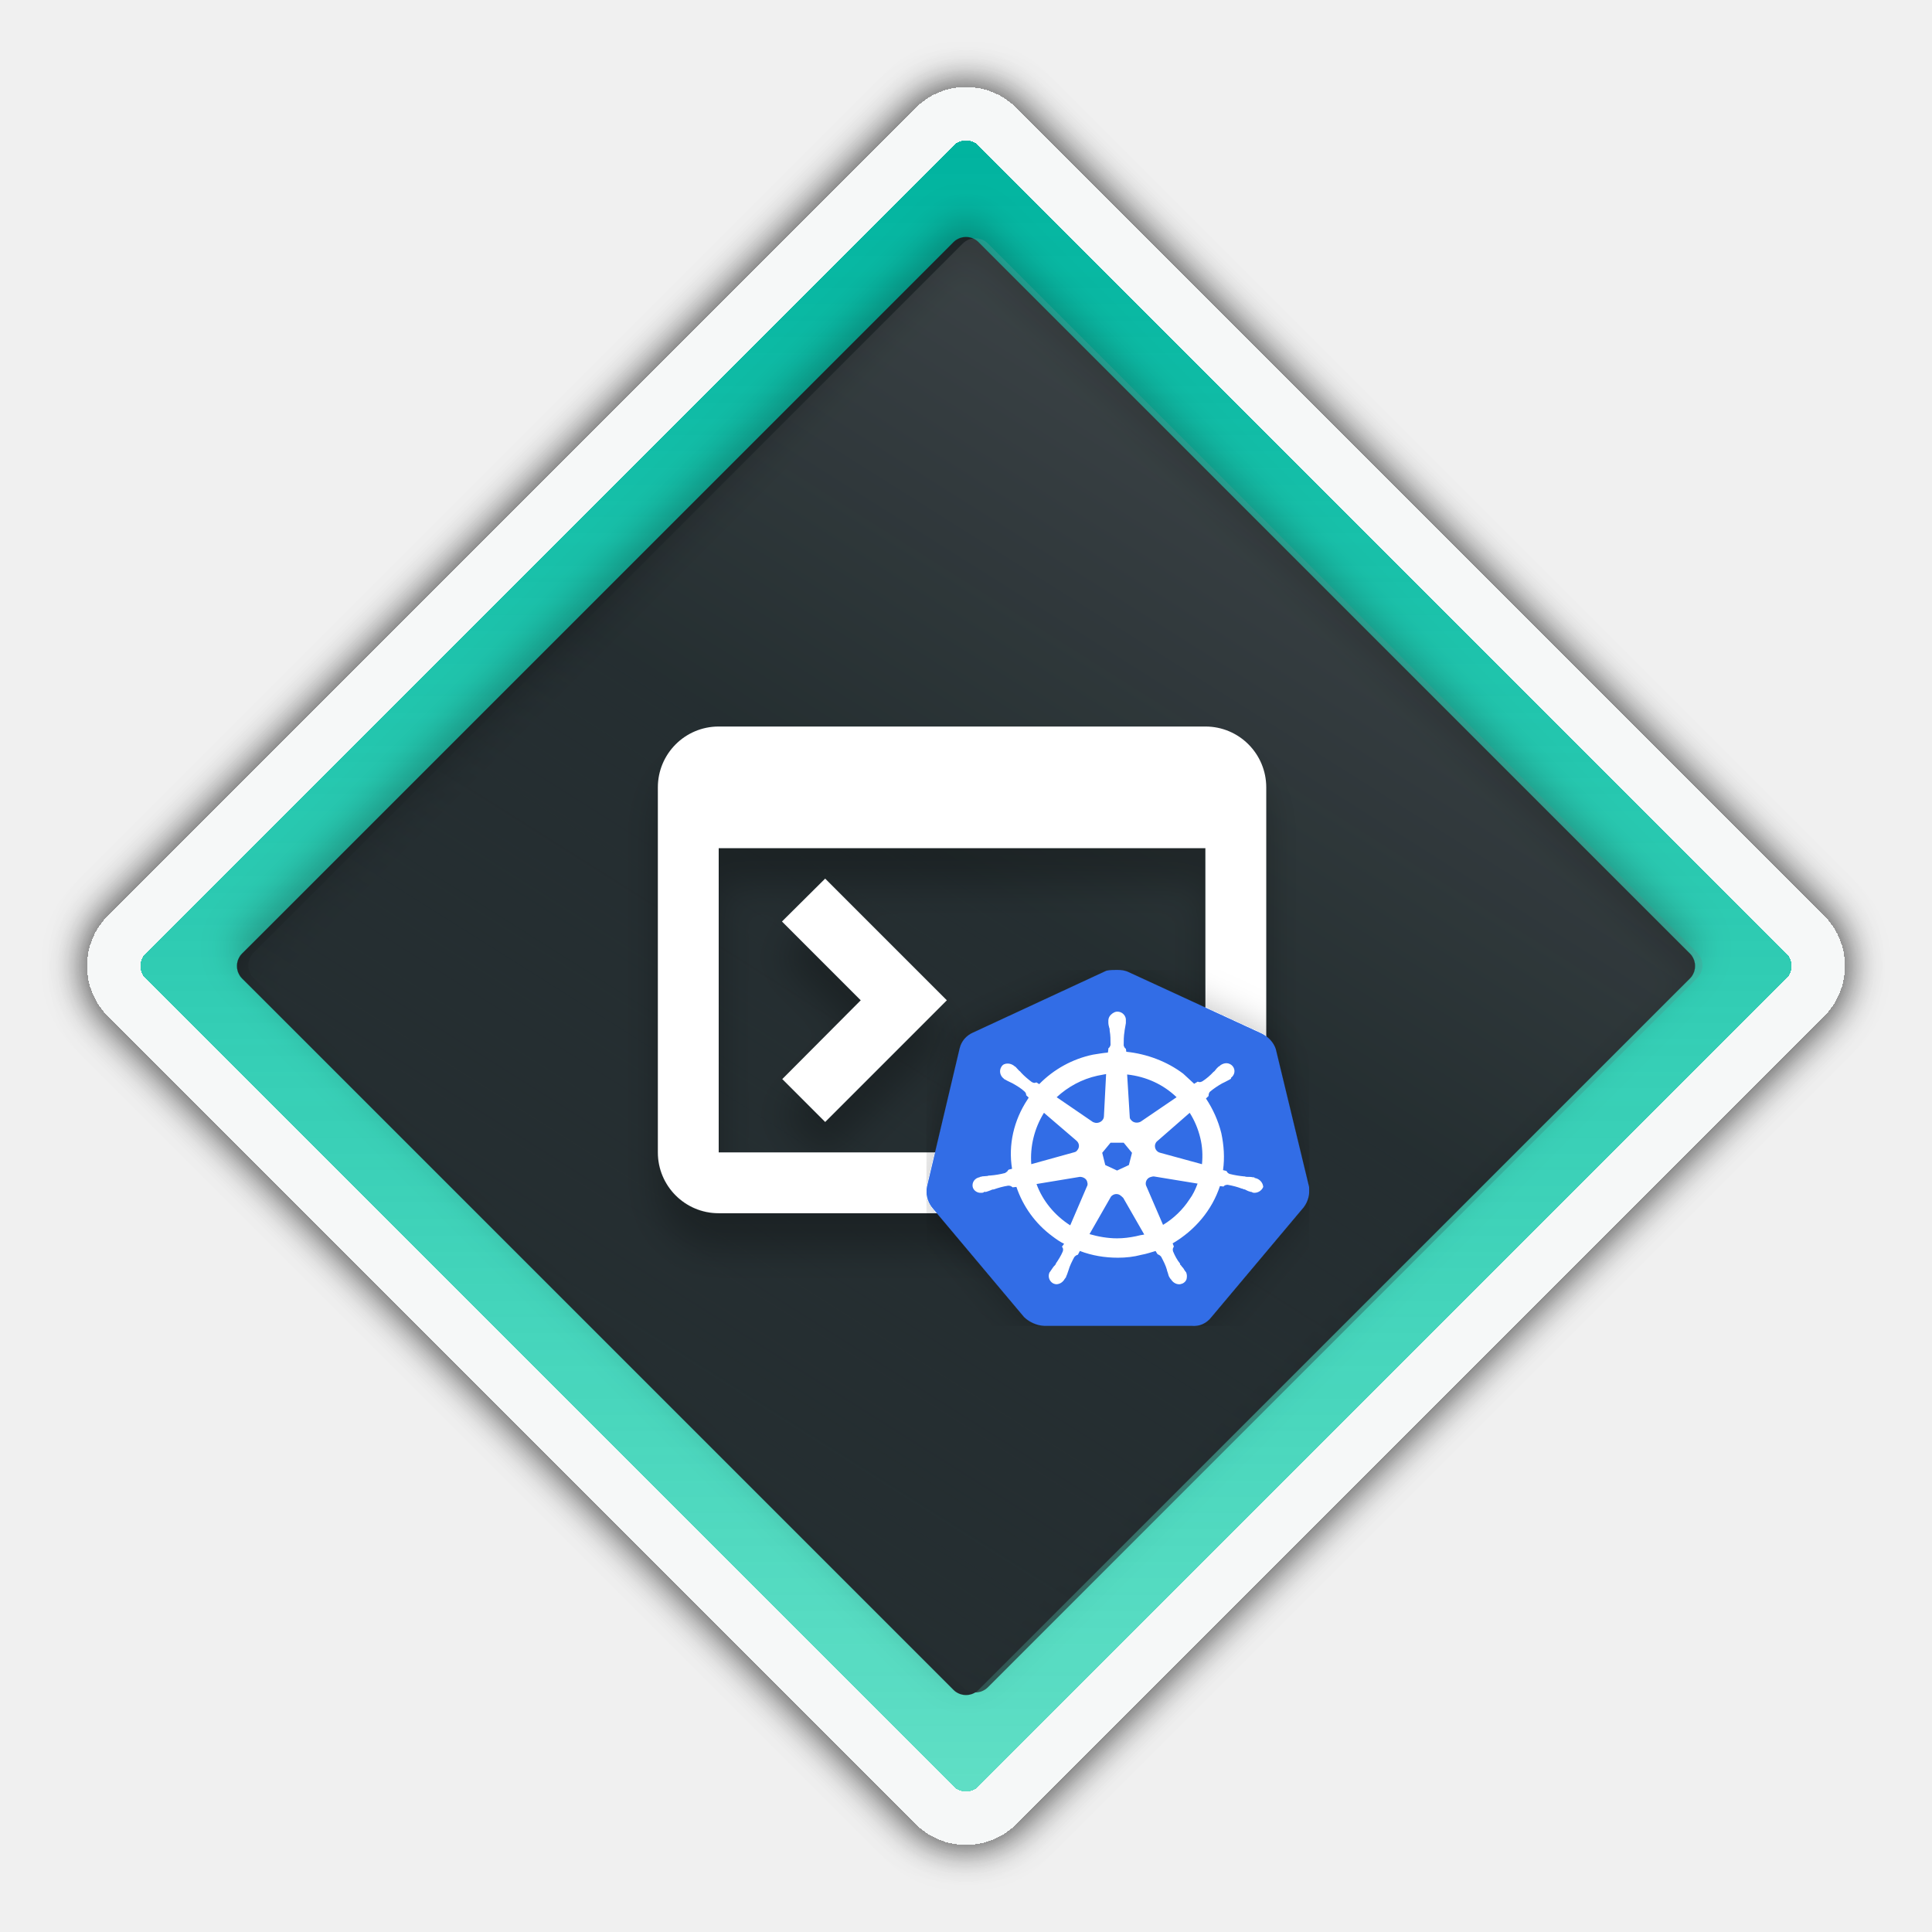
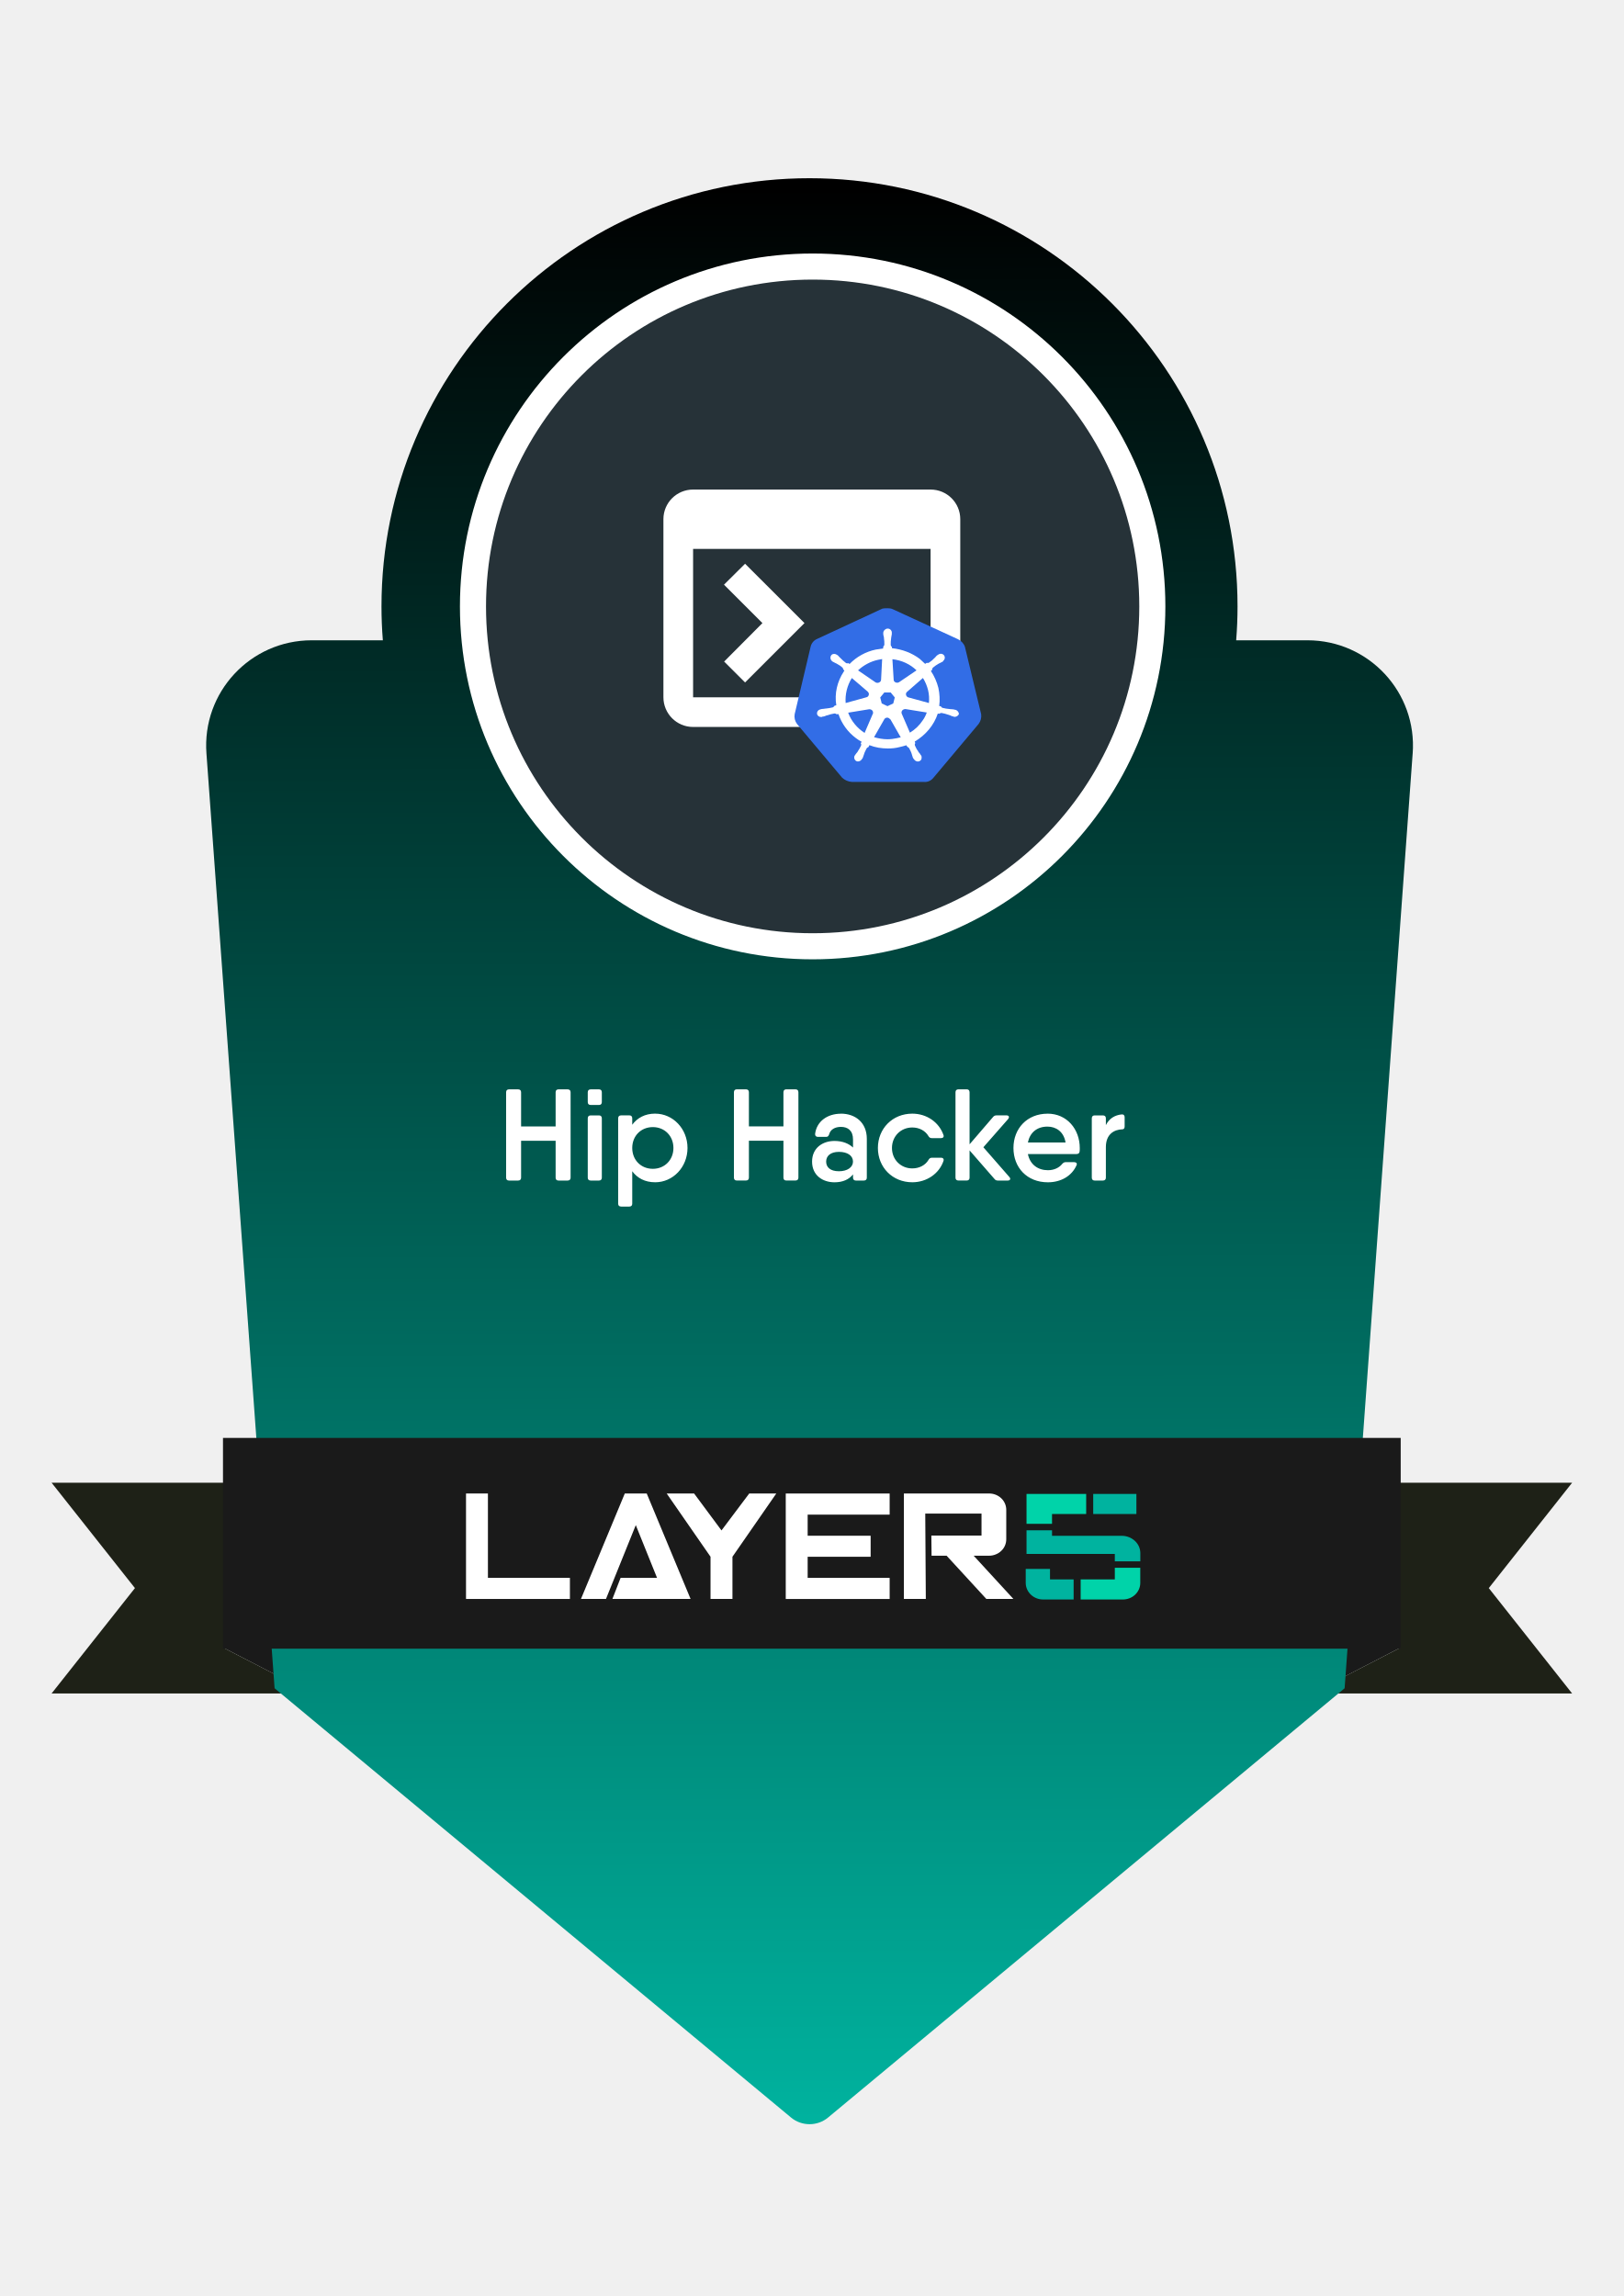
- <svg xmlns="http://www.w3.org/2000/svg" width="217" height="217" viewBox="0 0 217 217" fill="none">
-   <g filter="url(#filter0_dddd_17940_5170)">
-     <path d="M109.914 200.64C109.133 201.422 107.867 201.422 107.086 200.64L16.357 109.912C15.576 109.131 15.576 107.865 16.357 107.084L107.086 16.355C107.867 15.574 109.133 15.574 109.914 16.355L200.643 107.084C201.424 107.865 201.424 109.131 200.643 109.912L109.914 200.64Z" fill="url(#paint0_linear_17940_5170)" shape-rendering="crispEdges" />
-     <path d="M14.236 112.033L104.964 202.762C106.917 204.714 110.083 204.714 112.036 202.762L202.764 112.033C204.716 110.081 204.716 106.915 202.764 104.962L112.036 14.234C110.083 12.281 106.917 12.281 104.964 14.234L14.236 104.962C12.284 106.915 12.284 110.081 14.236 112.033Z" stroke="#F6F8F8" stroke-width="6" shape-rendering="crispEdges" />
-   </g>
-   <g filter="url(#filter1_di_17940_5170)">
-     <path d="M109.914 189.797C109.133 190.578 107.867 190.578 107.086 189.797L27.205 109.916C26.424 109.134 26.424 107.868 27.205 107.087L107.086 27.206C107.867 26.425 109.133 26.425 109.914 27.206L189.795 107.087C190.576 107.868 190.576 109.134 189.795 109.916L109.914 189.797Z" fill="#252E31" />
-   </g>
-   <path d="M108.136 27.352C108.917 26.571 110.183 26.571 110.964 27.352L190.629 107.016C191.41 107.797 191.41 109.064 190.629 109.845L110.964 189.51C110.183 190.291 108.917 190.291 108.136 189.51L28.471 109.845C27.69 109.064 27.69 107.798 28.471 107.016L108.136 27.352Z" fill="url(#paint1_linear_17940_5170)" />
-   <g clip-path="url(#clip0_17940_5170)">
-     <g filter="url(#filter2_d_17940_5170)">
-       <path d="M135.39 81.602H80.724C76.931 81.602 73.89 84.677 73.89 88.435V129.435C73.89 133.193 76.931 136.268 80.724 136.268H135.39C139.148 136.268 142.223 133.193 142.223 129.435V88.435C142.223 84.677 139.183 81.602 135.39 81.602ZM135.39 129.435H80.724V95.268H135.39V129.435ZM128.557 126.018H108.057V119.185H128.557V126.018ZM92.682 126.018L87.864 121.201L96.679 112.352L87.83 103.502L92.682 98.685L106.348 112.352L92.682 126.018Z" fill="white" />
-     </g>
-     <g clip-path="url(#clip1_17940_5170)">
-       <g filter="url(#filter3_d_17940_5170)">
-         <path d="M143.295 117.835C143.05 117.077 142.459 116.461 141.72 116.083L126.726 109.173C126.33 108.985 125.889 108.938 125.494 108.938C125.099 108.938 124.658 108.938 124.266 109.032L109.267 115.989C108.529 116.319 107.99 116.935 107.791 117.74L104.106 133.309C103.959 134.113 104.155 134.918 104.648 135.582L115.024 147.931C115.615 148.5 116.452 148.877 117.284 148.924H133.805C134.69 149.018 135.527 148.641 136.065 147.931L146.441 135.582C146.934 134.918 147.13 134.113 147.032 133.309L143.295 117.835Z" fill="#326DE6" />
-         <path d="M141.006 132.324C140.957 132.324 140.908 132.324 140.908 132.277C140.908 132.23 140.81 132.23 140.712 132.23C140.516 132.183 140.32 132.183 140.121 132.183C140.023 132.183 139.925 132.183 139.827 132.135H139.778C139.236 132.088 138.648 131.994 138.105 131.853C137.958 131.805 137.811 131.664 137.762 131.523L137.37 131.428C137.566 130.054 137.468 128.637 137.175 127.263C136.832 125.889 136.24 124.565 135.453 123.383L135.747 123.1V123.053C135.747 122.912 135.796 122.723 135.894 122.629C136.335 122.252 136.779 121.965 137.269 121.683C137.367 121.635 137.465 121.588 137.563 121.541C137.759 121.447 137.906 121.353 138.105 121.258C138.154 121.211 138.203 121.211 138.252 121.164C138.301 121.117 138.252 121.117 138.252 121.07C138.693 120.74 138.795 120.17 138.448 119.746C138.301 119.558 138.007 119.416 137.759 119.416C137.514 119.416 137.265 119.51 137.07 119.652L137.021 119.699C136.972 119.746 136.923 119.793 136.874 119.793C136.727 119.935 136.58 120.076 136.482 120.218C136.433 120.312 136.335 120.359 136.286 120.406C135.943 120.783 135.498 121.164 135.057 121.447C134.959 121.494 134.861 121.541 134.763 121.541C134.714 121.541 134.616 121.541 134.567 121.494H134.519L134.127 121.73C133.735 121.353 133.29 120.972 132.898 120.595C131.079 119.221 128.818 118.372 126.505 118.133L126.456 117.756V117.803C126.309 117.709 126.26 117.567 126.211 117.426C126.211 116.904 126.211 116.385 126.309 115.816V115.769C126.309 115.675 126.358 115.58 126.358 115.486C126.407 115.298 126.407 115.109 126.456 114.917V114.627C126.505 114.153 126.113 113.681 125.62 113.634C125.326 113.587 125.028 113.728 124.783 113.964C124.587 114.153 124.489 114.388 124.489 114.627V114.863C124.489 115.052 124.538 115.24 124.587 115.432C124.636 115.527 124.636 115.621 124.636 115.715V115.762C124.734 116.284 124.734 116.803 124.734 117.372C124.685 117.513 124.636 117.655 124.489 117.749V117.843L124.44 118.221C123.898 118.268 123.359 118.362 122.768 118.456C120.458 118.931 118.341 120.113 116.721 121.77L116.427 121.581H116.378C116.329 121.581 116.28 121.629 116.182 121.629C116.084 121.629 115.986 121.581 115.888 121.534C115.447 121.204 115.003 120.824 114.66 120.447C114.611 120.352 114.513 120.305 114.464 120.258C114.317 120.117 114.219 119.975 114.072 119.834C114.023 119.787 113.974 119.787 113.925 119.739C113.876 119.692 113.876 119.692 113.876 119.692C113.68 119.551 113.435 119.457 113.186 119.457C112.893 119.457 112.644 119.551 112.497 119.787C112.203 120.211 112.301 120.78 112.693 121.11C112.742 121.11 112.742 121.157 112.742 121.157C112.742 121.157 112.84 121.251 112.889 121.251C113.036 121.346 113.232 121.44 113.431 121.534C113.529 121.581 113.627 121.629 113.725 121.676C114.219 121.959 114.709 122.245 115.101 122.622C115.199 122.716 115.297 122.905 115.248 123.046V122.999L115.542 123.282C115.493 123.376 115.444 123.424 115.395 123.518C113.869 125.838 113.232 128.583 113.673 131.28L113.281 131.374C113.281 131.422 113.232 131.422 113.232 131.422C113.183 131.563 113.036 131.657 112.889 131.752C112.347 131.893 111.808 131.987 111.216 132.034C111.118 132.034 111.02 132.034 110.922 132.082C110.726 132.082 110.53 132.129 110.331 132.129C110.282 132.129 110.233 132.176 110.135 132.176C110.086 132.176 110.086 132.176 110.037 132.223C109.495 132.317 109.152 132.792 109.25 133.311C109.348 133.735 109.792 134.021 110.233 133.974C110.331 133.974 110.38 133.974 110.478 133.927C110.527 133.927 110.527 133.927 110.527 133.88C110.527 133.833 110.674 133.88 110.723 133.88C110.919 133.833 111.115 133.738 111.265 133.691C111.363 133.644 111.461 133.597 111.559 133.597H111.608C112.151 133.408 112.641 133.267 113.232 133.173H113.281C113.428 133.173 113.575 133.22 113.673 133.314C113.722 133.314 113.722 133.361 113.722 133.361L114.163 133.314C114.901 135.49 116.276 137.433 118.194 138.85C118.635 139.18 119.03 139.467 119.52 139.702L119.275 140.032C119.275 140.08 119.324 140.08 119.324 140.08C119.422 140.221 119.422 140.41 119.373 140.554C119.177 141.029 118.88 141.501 118.586 141.928V141.976C118.537 142.07 118.488 142.117 118.39 142.211C118.292 142.306 118.194 142.494 118.047 142.686C117.998 142.733 117.998 142.78 117.949 142.828C117.949 142.828 117.949 142.875 117.9 142.875C117.655 143.349 117.851 143.915 118.292 144.151C118.39 144.198 118.537 144.245 118.635 144.245C119.027 144.245 119.373 144.01 119.569 143.676C119.569 143.676 119.569 143.629 119.618 143.629C119.618 143.582 119.667 143.535 119.716 143.488C119.765 143.299 119.863 143.158 119.912 142.966L120.01 142.683C120.157 142.161 120.402 141.689 120.651 141.214C120.749 141.073 120.896 140.979 121.043 140.932C121.092 140.932 121.092 140.932 121.092 140.884L121.287 140.507C122.663 141.029 124.09 141.265 125.564 141.265C126.449 141.265 127.334 141.171 128.22 140.935C128.762 140.841 129.301 140.652 129.794 140.511L129.99 140.841C130.039 140.841 130.039 140.841 130.039 140.888C130.186 140.935 130.333 141.029 130.431 141.171C130.676 141.645 130.925 142.117 131.072 142.639V142.686L131.17 142.969C131.219 143.158 131.268 143.346 131.366 143.491C131.415 143.538 131.415 143.585 131.464 143.632C131.464 143.632 131.464 143.679 131.513 143.679C131.709 144.01 132.055 144.249 132.447 144.249C132.594 144.249 132.692 144.201 132.839 144.154C133.035 144.06 133.231 143.871 133.28 143.632C133.329 143.397 133.329 143.158 133.231 142.922C133.231 142.875 133.182 142.875 133.182 142.875C133.182 142.828 133.133 142.78 133.084 142.733C132.986 142.545 132.888 142.403 132.741 142.258C132.692 142.164 132.643 142.117 132.545 142.023V141.928C132.202 141.504 131.953 141.029 131.758 140.554C131.709 140.413 131.709 140.224 131.807 140.08C131.807 140.032 131.856 140.032 131.856 140.032L131.709 139.655C134.218 138.187 136.135 135.917 137.021 133.22L137.412 133.267C137.461 133.267 137.461 133.22 137.461 133.22C137.559 133.126 137.706 133.078 137.853 133.078H137.902C138.445 133.173 138.984 133.314 139.477 133.503H139.526C139.624 133.55 139.722 133.597 139.82 133.597C140.016 133.691 140.163 133.786 140.362 133.833C140.411 133.833 140.46 133.88 140.558 133.88C140.607 133.88 140.607 133.88 140.656 133.927C140.754 133.974 140.803 133.974 140.901 133.974C141.342 133.974 141.738 133.691 141.885 133.311C141.843 132.799 141.447 132.418 141.006 132.324ZM126.795 130.856L125.469 131.472L124.143 130.856L123.8 129.482L124.734 128.347H126.211L127.145 129.482L126.795 130.856ZM134.809 127.781C135.054 128.775 135.103 129.768 135.005 130.761L130.333 129.485C129.892 129.391 129.644 128.963 129.742 128.539C129.791 128.397 129.84 128.303 129.938 128.209L133.626 124.989C134.169 125.841 134.564 126.788 134.809 127.781ZM132.153 123.238L128.122 125.983C127.779 126.171 127.285 126.124 127.04 125.794C126.942 125.7 126.893 125.606 126.893 125.464L126.599 120.686C128.762 120.921 130.68 121.821 132.153 123.238ZM123.254 120.824L124.237 120.635L123.992 125.367C123.992 125.791 123.601 126.124 123.156 126.124C123.009 126.124 122.911 126.077 122.764 126.03L118.684 123.238C119.958 122.056 121.532 121.204 123.254 120.824ZM117.256 124.989L120.896 128.111C121.238 128.394 121.287 128.869 120.994 129.199C120.896 129.34 120.798 129.388 120.602 129.435L115.832 130.758C115.682 128.775 116.171 126.741 117.256 124.989ZM116.42 132.987L121.287 132.183C121.679 132.183 122.075 132.418 122.124 132.799C122.173 132.94 122.173 133.129 122.075 133.274L120.206 137.628C118.484 136.537 117.106 134.88 116.42 132.987ZM127.583 138.854C126.893 138.995 126.208 139.089 125.469 139.089C124.437 139.089 123.356 138.901 122.372 138.615L124.783 134.402C125.028 134.119 125.424 134.025 125.767 134.213C125.914 134.308 126.012 134.402 126.159 134.543L128.521 138.662C128.22 138.712 127.926 138.759 127.583 138.854ZM133.581 134.739C132.842 135.873 131.81 136.867 130.631 137.577L128.713 133.129C128.615 132.752 128.811 132.371 129.154 132.23C129.301 132.183 129.448 132.135 129.595 132.135L134.512 132.94C134.27 133.6 133.973 134.217 133.581 134.739Z" fill="white" />
+ <svg xmlns="http://www.w3.org/2000/svg" id="Layer_1" data-name="Layer 1" viewBox="0 0 595.28 841.89">
+   <defs>
+     <style>
+       .cls-1 {
+         fill: #00b39f;
+       }
+ 
+       .cls-2 {
+         fill: #fff;
+       }
+ 
+       .cls-3 {
+         clip-path: url(#clippath-2);
+       }
+ 
+       .cls-4 {
+         clip-path: url(#clippath-1);
+       }
+ 
+       .cls-5 {
+         fill: #00d3a9;
+       }
+ 
+       .cls-6 {
+         fill: #326de6;
+       }
+ 
+       .cls-7 {
+         clip-path: url(#clippath);
+       }
+ 
+       .cls-8 {
+         fill: #a20e30;
+       }
+ 
+       .cls-9 {
+         fill: #1e2117;
+       }
+ 
+       .cls-10 {
+         fill: none;
+       }
+ 
+       .cls-11 {
+         fill: #1a1a1a;
+       }
+ 
+       .cls-12 {
+         fill: url(#linear-gradient);
+       }
+ 
+       .cls-13 {
+         fill: #263238;
+         stroke: #fff;
+         stroke-width: 9.56px;
+       }
+     </style>
+     <clipPath id="clippath">
+       <rect class="cls-10" x="18.91" y="65.35" width="557.46" height="713.56" />
+     </clipPath>
+     <linearGradient id="linear-gradient" x1="297.88" y1="781.15" x2="296.35" y2="68.81" gradientUnits="userSpaceOnUse">
+       <stop offset="0" stop-color="#00b39f" />
+       <stop offset="1" stop-color="#000" />
+     </linearGradient>
+     <clipPath id="clippath-1">
+       <rect class="cls-10" x="232.33" y="157.73" width="130.61" height="130.61" />
+     </clipPath>
+     <clipPath id="clippath-2">
+       <rect class="cls-10" x="291.27" y="223.03" width="68.49" height="63.71" />
+     </clipPath>
+   </defs>
+   <g id="Hip_Hacker" data-name="Hip Hacker">
+     <g class="cls-7">
+       <g>
+         <path class="cls-11" d="m480.86,604.11v16.88l32.66-16.88h-32.66Z" />
+         <path class="cls-11" d="m114.42,620.99v-16.88h-32.66l32.66,16.88Z" />
+         <path class="cls-9" d="m576.37,543.68H18.91l30.56,38.64-30.56,38.64h95.51l-32.66-16.85h32.66v-19.02h366.44v19.02h32.66l-32.66,16.85h95.51l-30.56-38.64,30.56-38.64Z" />
+         <path class="cls-12" d="m517.9,276.32l-24.94,342.73-189.33,157.36c-3.92,3.31-9.75,3.31-13.67,0l-189.29-157.36-24.98-342.73c-1.69-22.43,16.06-41.54,38.57-41.54h26.1c-.33-4.11-.5-8.25-.5-12.42,0-86.71,70.28-157.01,156.92-157.01s156.92,70.3,156.92,157.01c0,4.17-.17,8.31-.5,12.42h26.14c22.51,0,40.26,19.11,38.57,41.54Z" />
+         <path class="cls-13" d="m297.93,346.98c68.78,0,124.53-55.81,124.53-124.62s-55.75-124.62-124.53-124.62-124.53,55.81-124.53,124.62,55.75,124.62,124.53,124.62Z" />
+         <g class="cls-4">
+           <g>
+             <path class="cls-2" d="m341.17,179.51h-87.07c-6.04,0-10.88,4.87-10.88,10.86v65.3c0,5.99,4.84,10.89,10.88,10.89h87.07c5.99,0,10.88-4.91,10.88-10.89v-65.3c0-5.99-4.84-10.86-10.88-10.86Zm0,76.17h-87.07v-54.41h87.07v54.41Zm-10.88-5.45h-32.65v-10.86h32.65v10.86Zm-57.14,0l-7.67-7.65,14.04-14.11-14.09-14.08,7.73-7.68,21.77,21.76-21.77,21.76Z" />
+             <g class="cls-3">
+               <g>
+                 <path class="cls-6" d="m353.76,237.2c-.39-1.21-1.33-2.2-2.51-2.8l-23.88-10.99c-.63-.32-1.33-.38-1.96-.38s-1.33,0-1.96.16l-23.89,11.09c-1.18.51-2.03,1.5-2.35,2.77l-5.87,24.81c-.23,1.27.08,2.55.86,3.6l16.53,19.69c.94.89,2.27,1.5,3.6,1.56h26.31c1.41.16,2.74-.45,3.6-1.56l16.53-19.69c.79-1.05,1.1-2.33.94-3.6l-5.95-24.66Z" />
+                 <path class="cls-2" d="m350.12,260.27c-.08,0-.16,0-.16-.06s-.16-.06-.31-.06c-.31-.1-.62-.1-.94-.1-.16,0-.31,0-.47-.06h-.08c-.87-.06-1.8-.22-2.67-.45-.23-.1-.47-.32-.54-.54l-.62-.13c.31-2.2.16-4.46-.31-6.66-.55-2.17-1.49-4.3-2.74-6.18l.47-.45v-.06c0-.22.08-.54.23-.67.7-.61,1.41-1.08,2.19-1.53.16-.06.31-.13.47-.22.31-.16.55-.29.86-.45.08-.06.16-.06.24-.16.08-.06,0-.06,0-.13.7-.54.86-1.43.31-2.13-.24-.29-.7-.51-1.1-.51s-.79.16-1.1.38l-.08.06c-.08.06-.16.16-.24.16-.23.22-.47.45-.62.67-.08.16-.23.22-.31.29-.54.61-1.25,1.21-1.96,1.66-.16.1-.31.16-.47.16-.08,0-.23,0-.31-.06h-.08l-.62.38c-.62-.61-1.33-1.21-1.96-1.82-2.9-2.2-6.5-3.54-10.18-3.92l-.08-.61v.06c-.23-.13-.31-.38-.39-.61,0-.83,0-1.66.16-2.55v-.06c0-.16.08-.32.08-.48.08-.29.08-.57.16-.89v-.48c.08-.73-.55-1.5-1.33-1.56-.47-.1-.94.16-1.33.51-.31.32-.47.7-.47,1.05v.38c0,.32.08.61.16.92.08.13.08.29.08.45v.06c.16.83.16,1.66.16,2.58-.08.22-.16.45-.39.61v.13l-.08.61c-.86.1-1.72.22-2.66.38-3.68.76-7.05,2.64-9.63,5.29l-.47-.32h-.08c-.08,0-.16.1-.31.1s-.31-.1-.47-.16c-.7-.54-1.41-1.15-1.96-1.75-.08-.13-.23-.22-.31-.29-.23-.22-.39-.45-.62-.67-.08-.1-.16-.1-.23-.16l-.08-.06c-.31-.22-.7-.38-1.1-.38-.47,0-.86.16-1.1.51-.47.7-.31,1.59.31,2.13.08,0,.08.06.08.06,0,0,.16.16.23.16.23.13.55.29.86.45.16.06.31.16.47.22.79.45,1.57.89,2.19,1.5.16.16.31.45.23.67v-.06l.47.45c-.08.16-.16.22-.23.38-2.43,3.69-3.44,8.06-2.74,12.36l-.62.16c0,.06-.08.06-.08.06-.08.22-.31.38-.55.54-.86.22-1.72.35-2.66.45-.16,0-.31,0-.47.06-.31,0-.62.1-.94.1-.08,0-.16.06-.31.06q-.08,0-.16.06c-.86.16-1.41.92-1.25,1.75.16.67.86,1.12,1.57,1.05.16,0,.23,0,.39-.1q.08,0,.08-.06c0-.06.23,0,.31,0,.31-.06.62-.22.86-.29.16-.1.31-.16.47-.16h.08c.86-.29,1.64-.54,2.59-.67h.08c.23,0,.47.06.62.22.08,0,.08.06.08.06l.7-.06c1.18,3.47,3.37,6.56,6.42,8.82.7.51,1.33.96,2.11,1.34l-.39.54c0,.06.08.06.08.06.16.22.16.54.08.76-.31.76-.79,1.5-1.25,2.2v.06c-.08.16-.16.22-.31.38-.16.13-.31.45-.55.73-.08.1-.08.16-.16.25,0,0,0,.06-.08.06-.39.76-.08,1.66.62,2.04.16.06.39.13.55.13.62,0,1.18-.35,1.49-.89,0,0,0-.06.08-.06,0-.1.08-.16.16-.22.08-.32.23-.54.31-.86l.16-.45c.23-.83.62-1.56,1.02-2.33.16-.22.39-.38.62-.45q.08,0,.08-.1l.31-.61c2.19.86,4.46,1.21,6.81,1.21,1.41,0,2.82-.13,4.23-.51.86-.16,1.72-.45,2.51-.67l.31.51q.08,0,.08.1c.23.06.47.22.62.45.39.73.79,1.5,1.02,2.33v.06l.16.48c.08.29.16.57.31.83.08.06.08.13.16.22,0,0,0,.06.08.06.31.54.86.92,1.49.92.23,0,.39-.1.62-.16.31-.16.62-.45.7-.83.08-.38.08-.76-.08-1.15,0-.06-.08-.06-.08-.06,0-.06-.08-.16-.15-.22-.16-.32-.31-.54-.55-.76-.08-.16-.16-.22-.31-.38v-.13c-.55-.7-.94-1.43-1.25-2.2-.08-.22-.08-.54.08-.76,0-.06.08-.06.08-.06l-.23-.61c3.99-2.36,7.05-5.96,8.46-10.26l.62.06c.08,0,.08-.06.08-.06.16-.16.39-.22.62-.22h.08c.86.16,1.72.38,2.51.67h.08c.16.1.31.16.47.16.31.16.54.29.86.38.08,0,.16.06.31.06q.08,0,.16.06c.16.1.23.1.39.1.7,0,1.33-.45,1.57-1.05-.07-.83-.7-1.43-1.4-1.59Zm-22.64-2.33l-2.11.99-2.11-.99-.55-2.2,1.49-1.82h2.35l1.49,1.82-.56,2.2Zm12.76-4.91c.39,1.59.47,3.19.31,4.75l-7.44-2.04c-.7-.13-1.1-.83-.94-1.5.08-.22.16-.38.31-.51l5.88-5.13c.86,1.34,1.49,2.87,1.88,4.43Zm-4.23-7.23l-6.42,4.36c-.55.32-1.33.22-1.72-.29-.16-.16-.23-.32-.23-.54l-.47-7.61c3.44.38,6.5,1.82,8.85,4.08Zm-14.17-3.85l1.57-.29-.39,7.52c0,.7-.62,1.21-1.33,1.21-.23,0-.39-.06-.62-.13l-6.5-4.46c2.03-1.88,4.54-3.25,7.28-3.85Zm-9.55,6.66l5.8,4.97c.55.45.62,1.21.16,1.72-.16.22-.31.32-.62.38l-7.6,2.1c-.24-3.15.54-6.4,2.27-9.17Zm-1.33,12.71l7.75-1.27c.62,0,1.25.38,1.33.99.08.22.08.54-.08.76l-2.98,6.94c-2.74-1.75-4.94-4.4-6.03-7.42Zm17.78,9.37c-1.1.22-2.19.38-3.37.38-1.64,0-3.37-.32-4.93-.76l3.84-6.72c.39-.45,1.02-.61,1.57-.29.23.16.39.29.62.51l3.76,6.56c-.48.1-.95.16-1.49.32Zm9.55-6.56c-1.18,1.82-2.82,3.38-4.7,4.52l-3.05-7.07c-.16-.61.16-1.21.7-1.43.23-.1.47-.16.7-.16l7.83,1.27c-.38,1.05-.86,2.04-1.48,2.87Z" />
+               </g>
+             </g>
+           </g>
+         </g>
+         <path class="cls-8" d="m114.42,585.09v18.99h366.44v-18.99H114.42Z" />
+         <path class="cls-11" d="m513.52,604.53H81.75v-77.28h431.77v77.28Z" />
+         <path class="cls-2" d="m178.89,547.63h-8.04v38.67h38.09v-7.74h-30.06v-30.93Z" />
+         <path class="cls-2" d="m229.06,547.63l-16.07,38.67h9.17l10.93-27.08,7.79,19.34h-13.36l-3,7.74h28.66l-16.08-38.67h-8.03Z" />
+         <path class="cls-2" d="m264.51,561.17l-10.04-13.54h-10.05l16.07,23.19v15.48h8.04v-15.48l16.07-23.19h-9.92l-10.17,13.54Z" />
+         <path class="cls-2" d="m288.07,553.72v32.59h38.09v-7.74h-30.06v-7.74h23.09v-7.71h-23.09v-7.74h30.06v-7.74h-38.09v6.08Z" />
+         <path class="cls-2" d="m339.22,554.99h20.62v8.06h-18.39l.08,7.39h5.51l14.57,15.86h9.92l-14.57-15.86h5.71c.82,0,1.63-.16,2.39-.48.76-.29,1.45-.73,2.03-1.31.58-.54,1.04-1.21,1.35-1.94.31-.73.47-1.5.47-2.29v-10.8c0-1.59-.66-3.12-1.83-4.24-1.17-1.11-2.76-1.75-4.42-1.75h-31.28v38.67h8.04l-.21-31.31Z" />
+         <path class="cls-1" d="m416.62,547.79h-15.83v7.36h15.83v-7.36Z" />
+         <path class="cls-1" d="m418.06,572.51v-3.03c0-3.5-3.06-6.34-6.86-6.34h-25.51v-2.01h-9.35v8.66h32.37v2.71h9.35Z" />
+         <path class="cls-5" d="m385.69,558.75v-3.6h12.52v-7.36h-21.87v10.96h9.35Z" />
+         <path class="cls-5" d="m408.71,574.87v4.27h-12.52v7.36h15.43c1.67,0,3.29-.61,4.49-1.72,1.2-1.12,1.9-2.64,1.93-4.27v-5.64h-9.33Z" />
+         <path class="cls-1" d="m384.95,575.28v3.85h8.66v7.36h-11.14c-1.67.03-3.29-.61-4.49-1.72-1.2-1.12-1.9-2.64-1.93-4.27v-5.22h8.9Z" />
+         <path class="cls-2" d="m208.09,399.44c.72,0,1.1.38,1.1,1.08v31.31c0,.67-.38,1.05-1.1,1.05h-3.34c-.67,0-1.05-.38-1.05-1.05v-13.54h-12.66v13.54c0,.67-.38,1.05-1.1,1.05h-3.34c-.67,0-1.05-.38-1.05-1.05v-31.31c0-.7.38-1.08,1.05-1.08h3.34c.72,0,1.1.38,1.1,1.08v12.52h12.66v-12.52c0-.7.38-1.08,1.05-1.08h3.34Zm8.49,5.73c-.72,0-1.1-.38-1.1-1.05v-3.6c0-.7.38-1.08,1.1-1.08h3.01c.67,0,1.05.38,1.05,1.08v3.6c0,.67-.38,1.05-1.05,1.05h-3.01Zm0,27.71c-.72,0-1.1-.38-1.1-1.05v-21.76c0-.7.38-1.08,1.1-1.08h3.01c.67,0,1.05.38,1.05,1.08v21.76c0,.67-.38,1.05-1.05,1.05h-3.01Zm23.62-24.53c6.5,0,11.85,5.51,11.85,12.58s-5.35,12.58-11.85,12.58c-3.77,0-6.59-1.56-8.41-4.05v11.91c0,.67-.38,1.05-1.05,1.05h-3.01c-.72,0-1.1-.38-1.1-1.05v-31.31c0-.7.38-1.08,1.1-1.08h3.01c.67,0,1.05.38,1.05,1.08v2.36c1.82-2.48,4.63-4.08,8.41-4.08Zm-.86,20.23c4.3,0,7.55-3.22,7.55-7.65s-3.25-7.65-7.55-7.65-7.55,3.19-7.55,7.65,3.25,7.65,7.55,7.65Zm52.27-29.15c.72,0,1.1.38,1.1,1.08v31.31c0,.67-.38,1.05-1.1,1.05h-3.34c-.67,0-1.05-.38-1.05-1.05v-13.54h-12.66v13.54c0,.67-.38,1.05-1.1,1.05h-3.34c-.67,0-1.05-.38-1.05-1.05v-31.31c0-.7.38-1.08,1.05-1.08h3.34c.72,0,1.1.38,1.1,1.08v12.52h12.66v-12.52c0-.7.38-1.08,1.05-1.08h3.34Zm16.67,8.92c5.3,0,9.51,3.25,9.51,9.24v14.24c0,.67-.38,1.05-1.1,1.05h-2.91c-.67,0-1.05-.38-1.05-1.05v-1.21c-1.48,1.88-3.77,2.9-6.79,2.9-4.3,0-8.22-2.52-8.22-7.58s3.92-7.58,8.22-7.58c3.01,0,5.3.99,6.79,2.42v-2.96c0-3.28-1.91-4.62-4.44-4.62-2.15,0-3.87.96-4.3,2.71-.24.64-.48.96-1.15.96h-2.96c-.67,0-1.1-.38-1.05-1.08.57-4.65,4.54-7.42,9.46-7.42Zm-.72,21.12c3.11,0,5.16-1.47,5.16-3.54,0-2.2-2.05-3.57-5.16-3.57s-4.68,1.53-4.68,3.57,1.48,3.54,4.68,3.54Zm37.41-4.97c.76,0,1.19.48.91,1.24-1.58,4.59-6.12,7.77-11.42,7.77-7.26,0-12.61-5.48-12.61-12.58s5.35-12.58,12.61-12.58c5.3,0,9.79,3.15,11.42,7.8.29.7-.14,1.18-.91,1.18h-3.3c-.57,0-1-.22-1.29-.76-1.15-1.94-3.34-3.15-5.92-3.15-4.2,0-7.45,3.22-7.45,7.52s3.25,7.49,7.45,7.49c2.58,0,4.78-1.18,5.92-3.09.29-.54.67-.83,1.29-.83h3.3Zm25.06,7.07c.62.67.33,1.31-.57,1.31h-3.63c-.57,0-.96-.19-1.29-.64l-9.08-10.42v10c0,.67-.38,1.05-1.05,1.05h-3.01c-.72,0-1.1-.38-1.1-1.05v-31.31c0-.7.38-1.08,1.1-1.08h3.01c.67,0,1.05.38,1.05,1.08v19.08l8.6-10c.33-.41.72-.61,1.29-.61h3.63c.91,0,1.19.61.62,1.34l-9.08,10.35,9.51,10.89Zm14.03-23.22c7.12,0,11.8,5.73,11.8,12.61,0,.45,0,.83-.05,1.21-.05.67-.48.99-1.15.99h-17.82c.81,3.92,3.73,5.93,7.36,5.93,2.29,0,4.16-.96,5.21-2.29.38-.41.72-.67,1.29-.67h3.06c.81,0,1.24.48.91,1.15-1.72,3.89-5.64,6.24-10.51,6.24-7.65,0-12.61-5.42-12.61-12.58s5.02-12.58,12.52-12.58Zm-7.22,10.58h13.81c-.67-4.08-3.58-5.83-6.64-5.83-3.87,0-6.45,2.23-7.17,5.83Zm34.37-10.29c.72-.1,1.1.35,1.1,1.02v3.38c0,.67-.29,1.05-.81,1.05-3.11.1-6.07,1.82-6.07,6.53v11.21c0,.67-.38,1.05-1.1,1.05h-3.01c-.67,0-1.05-.38-1.05-1.05v-21.76c0-.7.38-1.08,1.05-1.08h3.01c.72,0,1.1.38,1.1,1.08v2.48c1.24-2.48,3.34-3.66,5.78-3.92Z" />
      </g>
    </g>
  </g>
-   <defs>
-     <filter id="filter0_dddd_17940_5170" x="4.772" y="4.773" width="207.457" height="207.453" filterUnits="userSpaceOnUse" color-interpolation-filters="sRGB">
-       <feFlood flood-opacity="0" result="BackgroundImageFix" />
-       <feColorMatrix in="SourceAlpha" type="matrix" values="0 0 0 0 0 0 0 0 0 0 0 0 0 0 0 0 0 0 127 0" result="hardAlpha" />
-       <feOffset dy="1" />
-       <feGaussianBlur stdDeviation="2" />
-       <feComposite in2="hardAlpha" operator="out" />
-       <feColorMatrix type="matrix" values="0 0 0 0 0 0 0 0 0 0 0 0 0 0 0 0 0 0 0.25 0" />
-       <feBlend mode="normal" in2="BackgroundImageFix" result="effect1_dropShadow_17940_5170" />
-       <feColorMatrix in="SourceAlpha" type="matrix" values="0 0 0 0 0 0 0 0 0 0 0 0 0 0 0 0 0 0 127 0" result="hardAlpha" />
-       <feOffset dy="-1" />
-       <feGaussianBlur stdDeviation="2" />
-       <feComposite in2="hardAlpha" operator="out" />
-       <feColorMatrix type="matrix" values="0 0 0 0 0 0 0 0 0 0 0 0 0 0 0 0 0 0 0.25 0" />
-       <feBlend mode="normal" in2="effect1_dropShadow_17940_5170" result="effect2_dropShadow_17940_5170" />
-       <feColorMatrix in="SourceAlpha" type="matrix" values="0 0 0 0 0 0 0 0 0 0 0 0 0 0 0 0 0 0 127 0" result="hardAlpha" />
-       <feOffset dx="-1" />
-       <feGaussianBlur stdDeviation="2" />
-       <feComposite in2="hardAlpha" operator="out" />
-       <feColorMatrix type="matrix" values="0 0 0 0 0 0 0 0 0 0 0 0 0 0 0 0 0 0 0.25 0" />
-       <feBlend mode="normal" in2="effect2_dropShadow_17940_5170" result="effect3_dropShadow_17940_5170" />
-       <feColorMatrix in="SourceAlpha" type="matrix" values="0 0 0 0 0 0 0 0 0 0 0 0 0 0 0 0 0 0 127 0" result="hardAlpha" />
-       <feOffset dx="1" />
-       <feGaussianBlur stdDeviation="2" />
-       <feComposite in2="hardAlpha" operator="out" />
-       <feColorMatrix type="matrix" values="0 0 0 0 0 0 0 0 0 0 0 0 0 0 0 0 0 0 0.25 0" />
-       <feBlend mode="normal" in2="effect3_dropShadow_17940_5170" result="effect4_dropShadow_17940_5170" />
-       <feBlend mode="normal" in="SourceGraphic" in2="effect4_dropShadow_17940_5170" result="shape" />
-     </filter>
-     <filter id="filter1_di_17940_5170" x="22.619" y="20.617" width="171.762" height="171.766" filterUnits="userSpaceOnUse" color-interpolation-filters="sRGB">
-       <feFlood flood-opacity="0" result="BackgroundImageFix" />
-       <feColorMatrix in="SourceAlpha" type="matrix" values="0 0 0 0 0 0 0 0 0 0 0 0 0 0 0 0 0 0 127 0" result="hardAlpha" />
-       <feOffset dy="-2" />
-       <feGaussianBlur stdDeviation="2" />
-       <feComposite in2="hardAlpha" operator="out" />
-       <feColorMatrix type="matrix" values="0 0 0 0 0 0 0 0 0 0 0 0 0 0 0 0 0 0 0.25 0" />
-       <feBlend mode="normal" in2="BackgroundImageFix" result="effect1_dropShadow_17940_5170" />
-       <feBlend mode="normal" in="SourceGraphic" in2="effect1_dropShadow_17940_5170" result="shape" />
-       <feColorMatrix in="SourceAlpha" type="matrix" values="0 0 0 0 0 0 0 0 0 0 0 0 0 0 0 0 0 0 127 0" result="hardAlpha" />
-       <feOffset dy="2" />
-       <feGaussianBlur stdDeviation="2" />
-       <feComposite in2="hardAlpha" operator="arithmetic" k2="-1" k3="1" />
-       <feColorMatrix type="matrix" values="0 0 0 0 0 0 0 0 0 0 0 0 0 0 0 0 0 0 0.25 0" />
-       <feBlend mode="normal" in2="shape" result="effect2_innerShadow_17940_5170" />
-     </filter>
-     <filter id="filter2_d_17940_5170" x="69.89" y="81.602" width="76.333" height="62.664" filterUnits="userSpaceOnUse" color-interpolation-filters="sRGB">
-       <feFlood flood-opacity="0" result="BackgroundImageFix" />
-       <feColorMatrix in="SourceAlpha" type="matrix" values="0 0 0 0 0 0 0 0 0 0 0 0 0 0 0 0 0 0 127 0" result="hardAlpha" />
-       <feOffset dy="4" />
-       <feGaussianBlur stdDeviation="2" />
-       <feComposite in2="hardAlpha" operator="out" />
-       <feColorMatrix type="matrix" values="0 0 0 0 0 0 0 0 0 0 0 0 0 0 0 0 0 0 0.25 0" />
-       <feBlend mode="normal" in2="BackgroundImageFix" result="effect1_dropShadow_17940_5170" />
-       <feBlend mode="normal" in="SourceGraphic" in2="effect1_dropShadow_17940_5170" result="shape" />
-     </filter>
-     <filter id="filter3_d_17940_5170" x="100.058" y="104.938" width="50.999" height="48" filterUnits="userSpaceOnUse" color-interpolation-filters="sRGB">
-       <feFlood flood-opacity="0" result="BackgroundImageFix" />
-       <feColorMatrix in="SourceAlpha" type="matrix" values="0 0 0 0 0 0 0 0 0 0 0 0 0 0 0 0 0 0 127 0" result="hardAlpha" />
-       <feOffset />
-       <feGaussianBlur stdDeviation="2" />
-       <feComposite in2="hardAlpha" operator="out" />
-       <feColorMatrix type="matrix" values="0 0 0 0 0 0 0 0 0 0 0 0 0 0 0 0 0 0 0.25 0" />
-       <feBlend mode="normal" in2="BackgroundImageFix" result="effect1_dropShadow_17940_5170" />
-       <feBlend mode="normal" in="SourceGraphic" in2="effect1_dropShadow_17940_5170" result="shape" />
-     </filter>
-     <linearGradient id="paint0_linear_17940_5170" x1="108.5" y1="202.055" x2="108.5" y2="14.941" gradientUnits="userSpaceOnUse">
-       <stop stop-color="#00D3A9" stop-opacity="0.6" />
-       <stop offset="1" stop-color="#00B39F" />
-     </linearGradient>
-     <linearGradient id="paint1_linear_17940_5170" x1="168.19" y1="17.489" x2="58.861" y2="190.924" gradientUnits="userSpaceOnUse">
-       <stop stop-color="white" stop-opacity="0.17" />
-       <stop offset="0.486" stop-color="#252E31" stop-opacity="0.16" />
-       <stop offset="1" stop-color="#252E31" />
-     </linearGradient>
-     <clipPath id="clip0_17940_5170">
-       <rect width="82" height="82" fill="white" transform="translate(67.0568 67.9375)" />
-     </clipPath>
-     <clipPath id="clip1_17940_5170">
-       <rect width="43" height="40" fill="white" transform="translate(104.057 108.938)" />
-     </clipPath>
-   </defs>
</svg>
